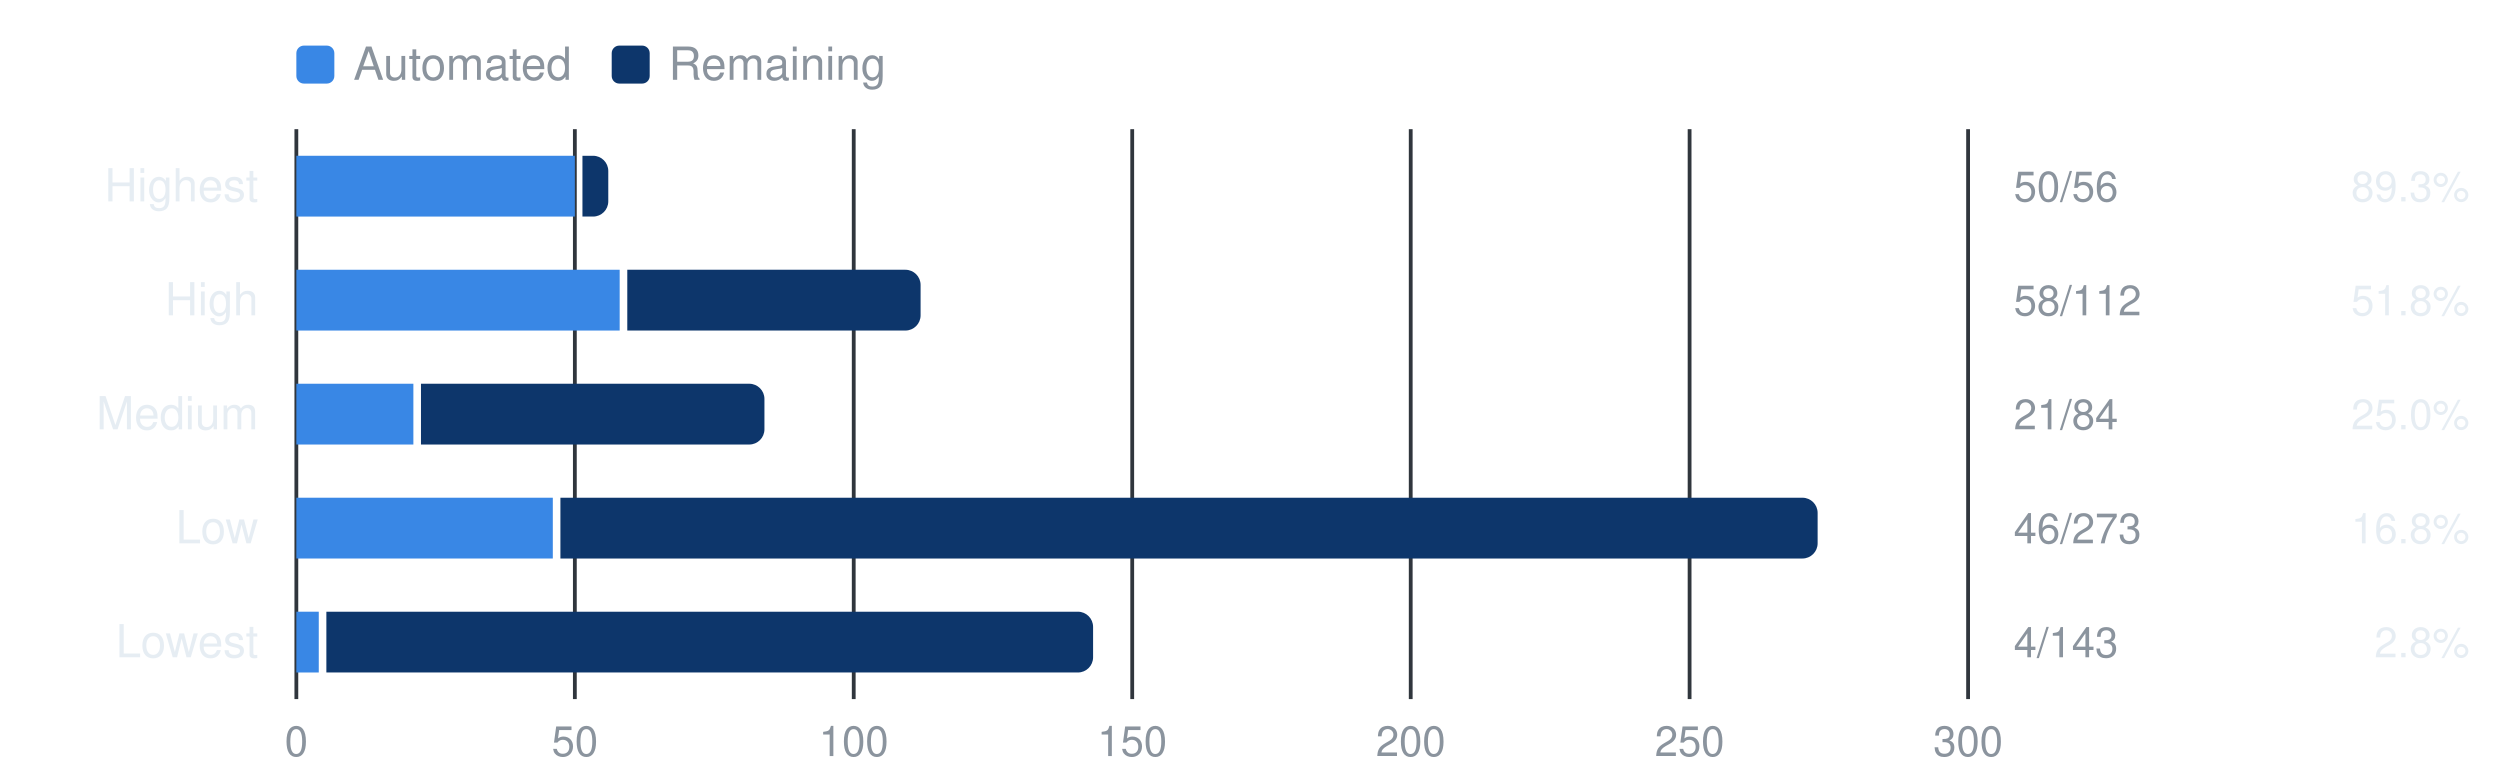
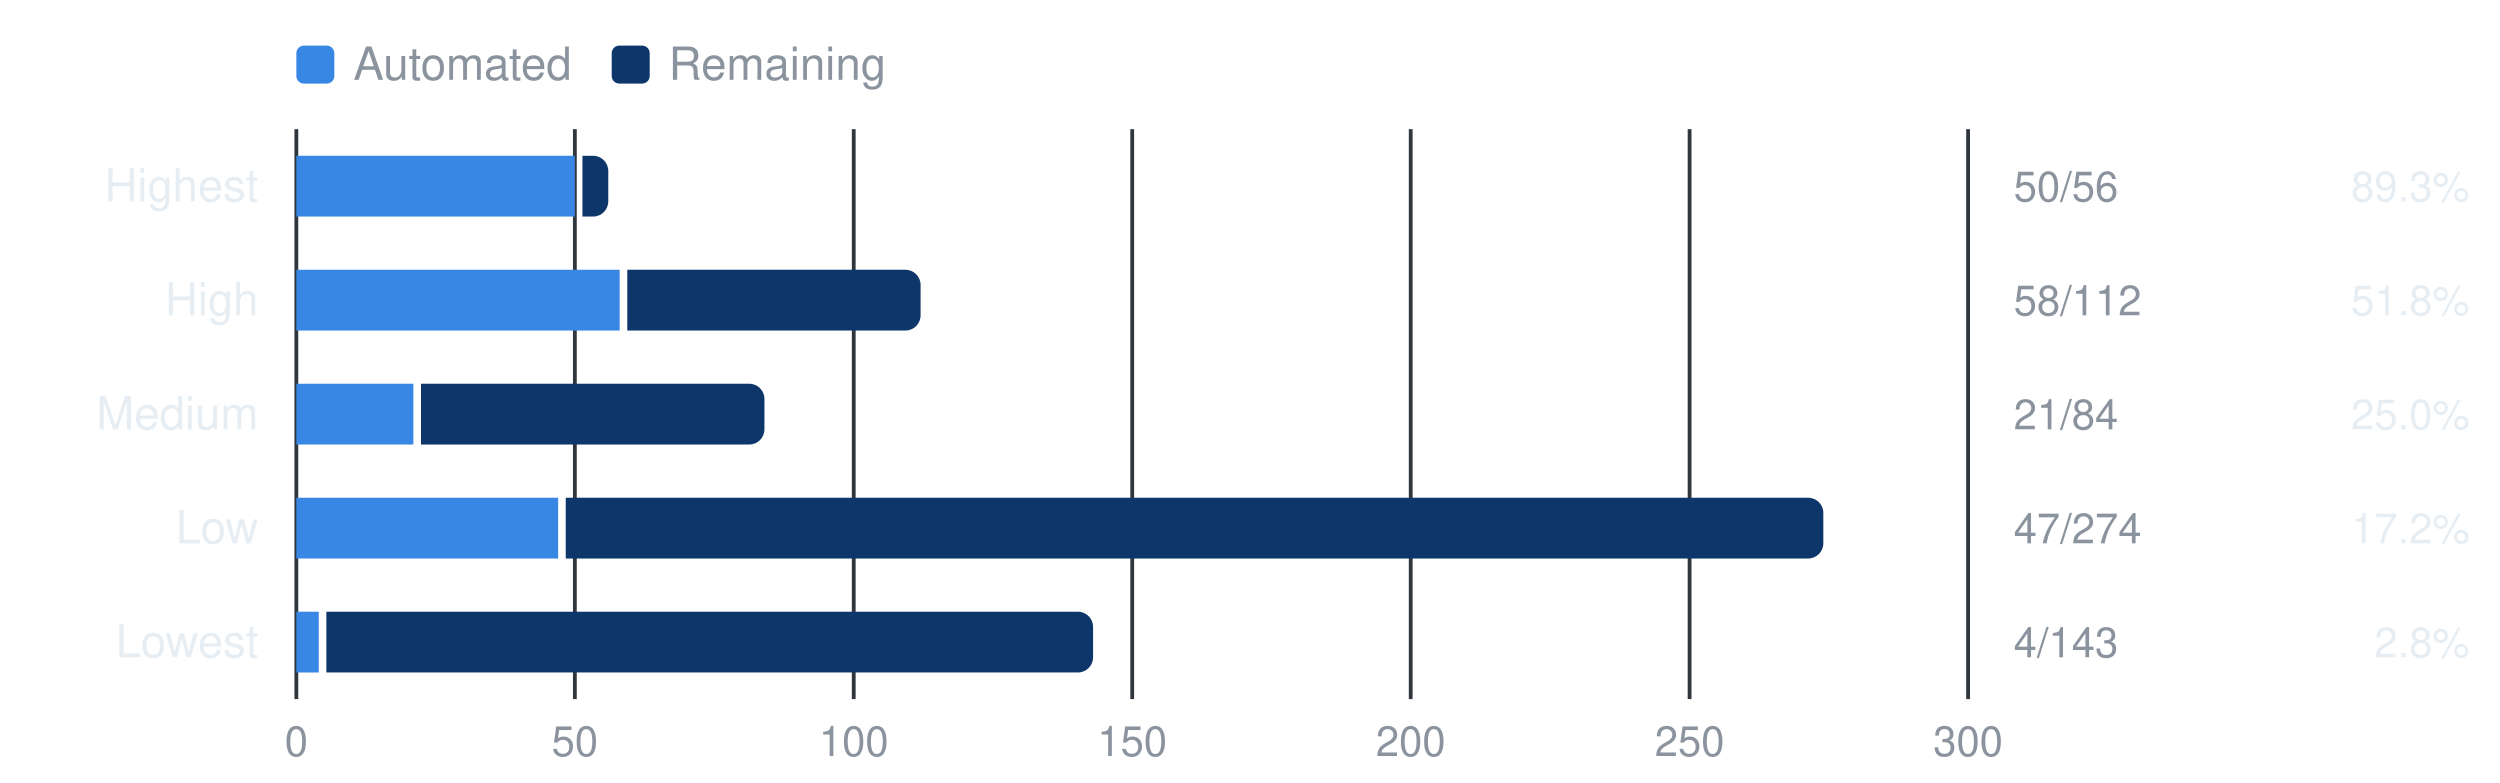
<svg xmlns="http://www.w3.org/2000/svg" width="658" height="206" viewBox="0 0 658 206" role="img" aria-label="Automated versus remaining conda CLI test cases, by priority">
  <g font-family="-apple-system,BlinkMacSystemFont,Segoe UI,Helvetica,Arial,sans-serif" font-size="12">
    <rect x="78" y="12" width="10" height="10" rx="2" fill="#3987e5" />
    <text x="93" y="21" fill="#8b949e">Automated</text>
    <rect x="161" y="12" width="10" height="10" rx="2" fill="#0d366b" />
    <text x="176" y="21" fill="#8b949e">Remaining</text>
    <line x1="78.0" y1="34" x2="78.0" y2="184" stroke="#30363d" stroke-width="1" />
    <text x="78.0" y="199" fill="#8b949e" font-size="11" text-anchor="middle">0</text>
    <line x1="151.3" y1="34" x2="151.3" y2="184" stroke="#30363d" stroke-width="1" />
    <text x="151.3" y="199" fill="#8b949e" font-size="11" text-anchor="middle">50</text>
    <line x1="224.7" y1="34" x2="224.7" y2="184" stroke="#30363d" stroke-width="1" />
    <text x="224.7" y="199" fill="#8b949e" font-size="11" text-anchor="middle">100</text>
    <line x1="298.0" y1="34" x2="298.0" y2="184" stroke="#30363d" stroke-width="1" />
    <text x="298.0" y="199" fill="#8b949e" font-size="11" text-anchor="middle">150</text>
    <line x1="371.3" y1="34" x2="371.3" y2="184" stroke="#30363d" stroke-width="1" />
    <text x="371.3" y="199" fill="#8b949e" font-size="11" text-anchor="middle">200</text>
    <line x1="444.7" y1="34" x2="444.7" y2="184" stroke="#30363d" stroke-width="1" />
    <text x="444.7" y="199" fill="#8b949e" font-size="11" text-anchor="middle">250</text>
    <line x1="518.0" y1="34" x2="518.0" y2="184" stroke="#30363d" stroke-width="1" />
    <text x="518.0" y="199" fill="#8b949e" font-size="11" text-anchor="middle">300</text>
    <text x="68" y="53.0" fill="#e6edf3" text-anchor="end">Highest</text>
    <path d="M78.0,41.0h73.3v16.0h-73.3z" fill="#3987e5" />
    <path d="M153.3,41.0H156.1A4,4 0 0 1 160.1,45.0V53.0A4,4 0 0 1 156.1,57.0H153.3z" fill="#0d366b" />
    <text x="530" y="53.0" fill="#8b949e" font-size="11">50/56</text>
    <text x="650" y="53.0" fill="#e6edf3" font-size="11" text-anchor="end">89.3%</text>
    <text x="68" y="83.0" fill="#e6edf3" text-anchor="end">High</text>
    <path d="M78.0,71.0h85.1v16.0h-85.1z" fill="#3987e5" />
    <path d="M165.1,71.0H238.3A4,4 0 0 1 242.3,75.0V83.0A4,4 0 0 1 238.3,87.0H165.1z" fill="#0d366b" />
    <text x="530" y="83.0" fill="#8b949e" font-size="11">58/112</text>
    <text x="650" y="83.0" fill="#e6edf3" font-size="11" text-anchor="end">51.8%</text>
    <text x="68" y="113.0" fill="#e6edf3" text-anchor="end">Medium</text>
    <path d="M78.0,101.0h30.8v16.0h-30.8z" fill="#3987e5" />
    <path d="M110.8,101.0H197.2A4,4 0 0 1 201.2,105.0V113.0A4,4 0 0 1 197.2,117.0H110.8z" fill="#0d366b" />
    <text x="530" y="113.0" fill="#8b949e" font-size="11">21/84</text>
    <text x="650" y="113.0" fill="#e6edf3" font-size="11" text-anchor="end">25.0%</text>
    <text x="68" y="143.0" fill="#e6edf3" text-anchor="end">Low</text>
-     <path d="M78.0,131.0h67.5v16.0h-67.5z" fill="#3987e5" />
-     <path d="M147.5,131.0H474.4A4,4 0 0 1 478.4,135.0V143.0A4,4 0 0 1 474.4,147.0H147.5z" fill="#0d366b" />
-     <text x="530" y="143.0" fill="#8b949e" font-size="11">46/273</text>
-     <text x="650" y="143.0" fill="#e6edf3" font-size="11" text-anchor="end">16.8%</text>
+     <path d="M78.0,131.0h68.9v16.0h-68.9z" fill="#3987e5" />
+     <path d="M148.9,131.0H475.9A4,4 0 0 1 479.9,135.0V143.0A4,4 0 0 1 475.9,147.0H148.9z" fill="#0d366b" />
+     <text x="530" y="143.0" fill="#8b949e" font-size="11">47/274</text>
+     <text x="650" y="143.0" fill="#e6edf3" font-size="11" text-anchor="end">17.2%</text>
    <text x="68" y="173.0" fill="#e6edf3" text-anchor="end">Lowest</text>
    <path d="M78.0,161.0h5.9v16.0h-5.9z" fill="#3987e5" />
    <path d="M85.9,161.0H283.7A4,4 0 0 1 287.7,165.0V173.0A4,4 0 0 1 283.7,177.0H85.9z" fill="#0d366b" />
    <text x="530" y="173.0" fill="#8b949e" font-size="11">4/143</text>
    <text x="650" y="173.0" fill="#e6edf3" font-size="11" text-anchor="end">2.8%</text>
  </g>
</svg>
